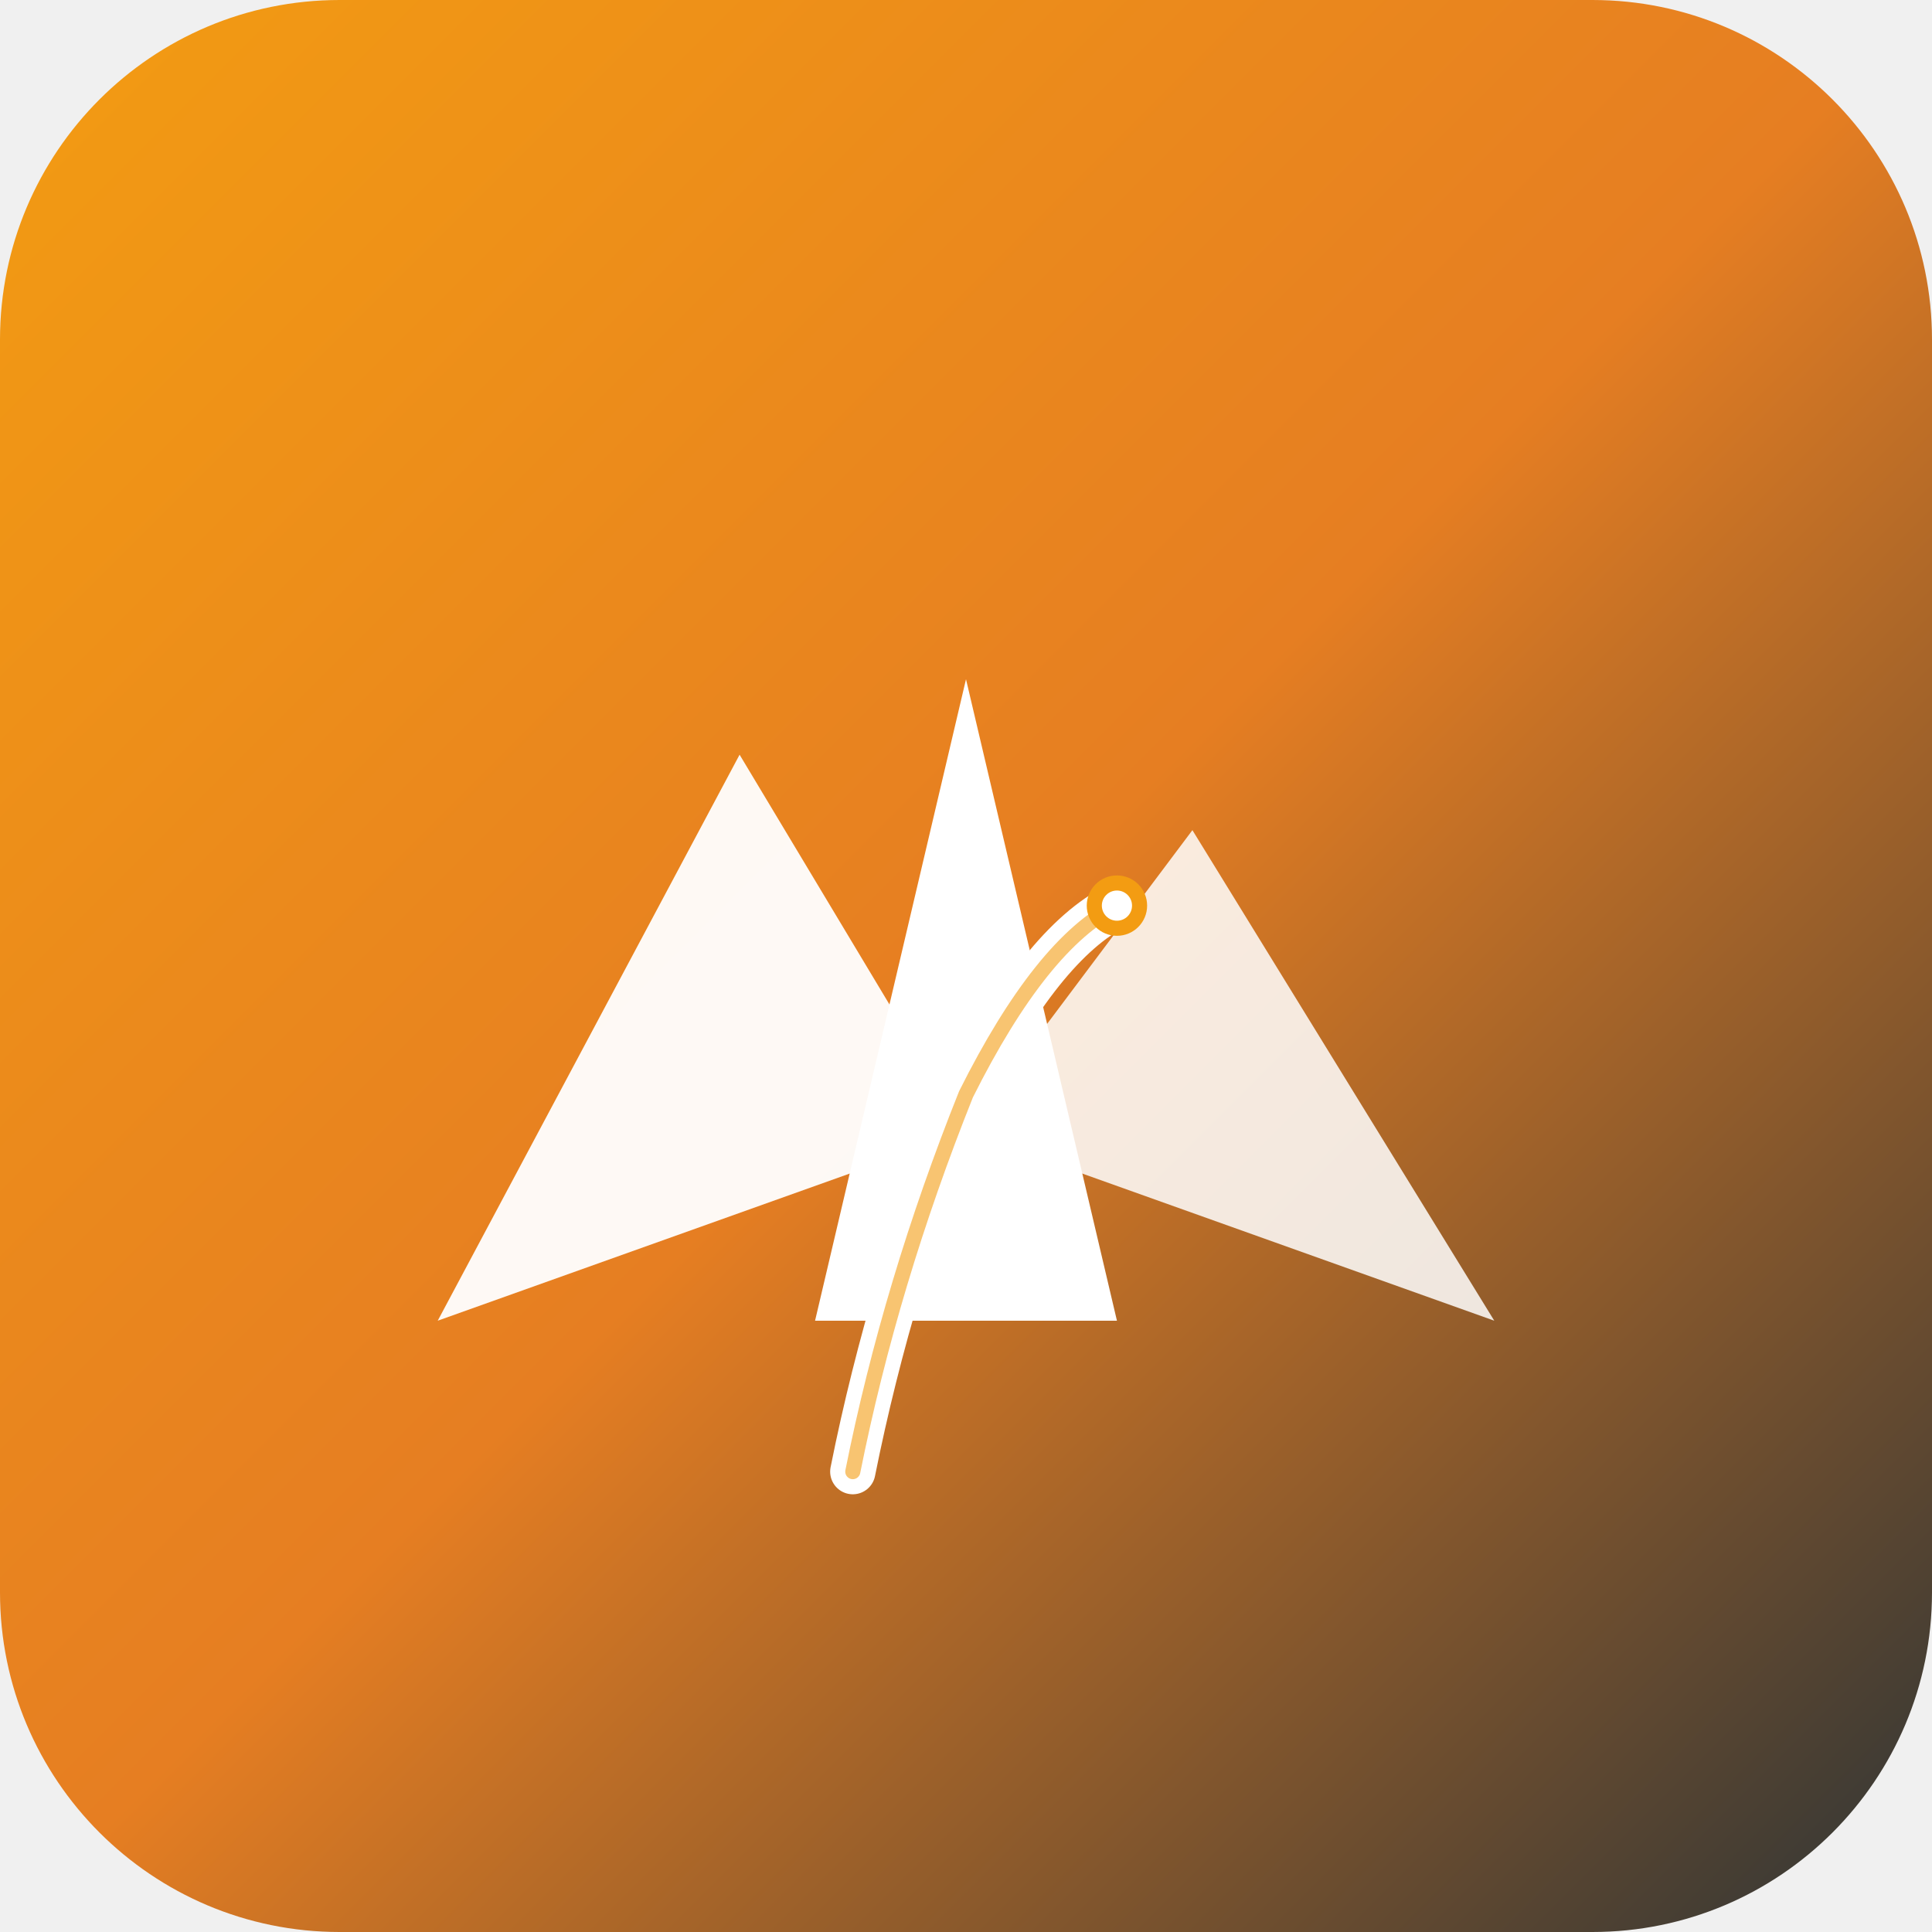
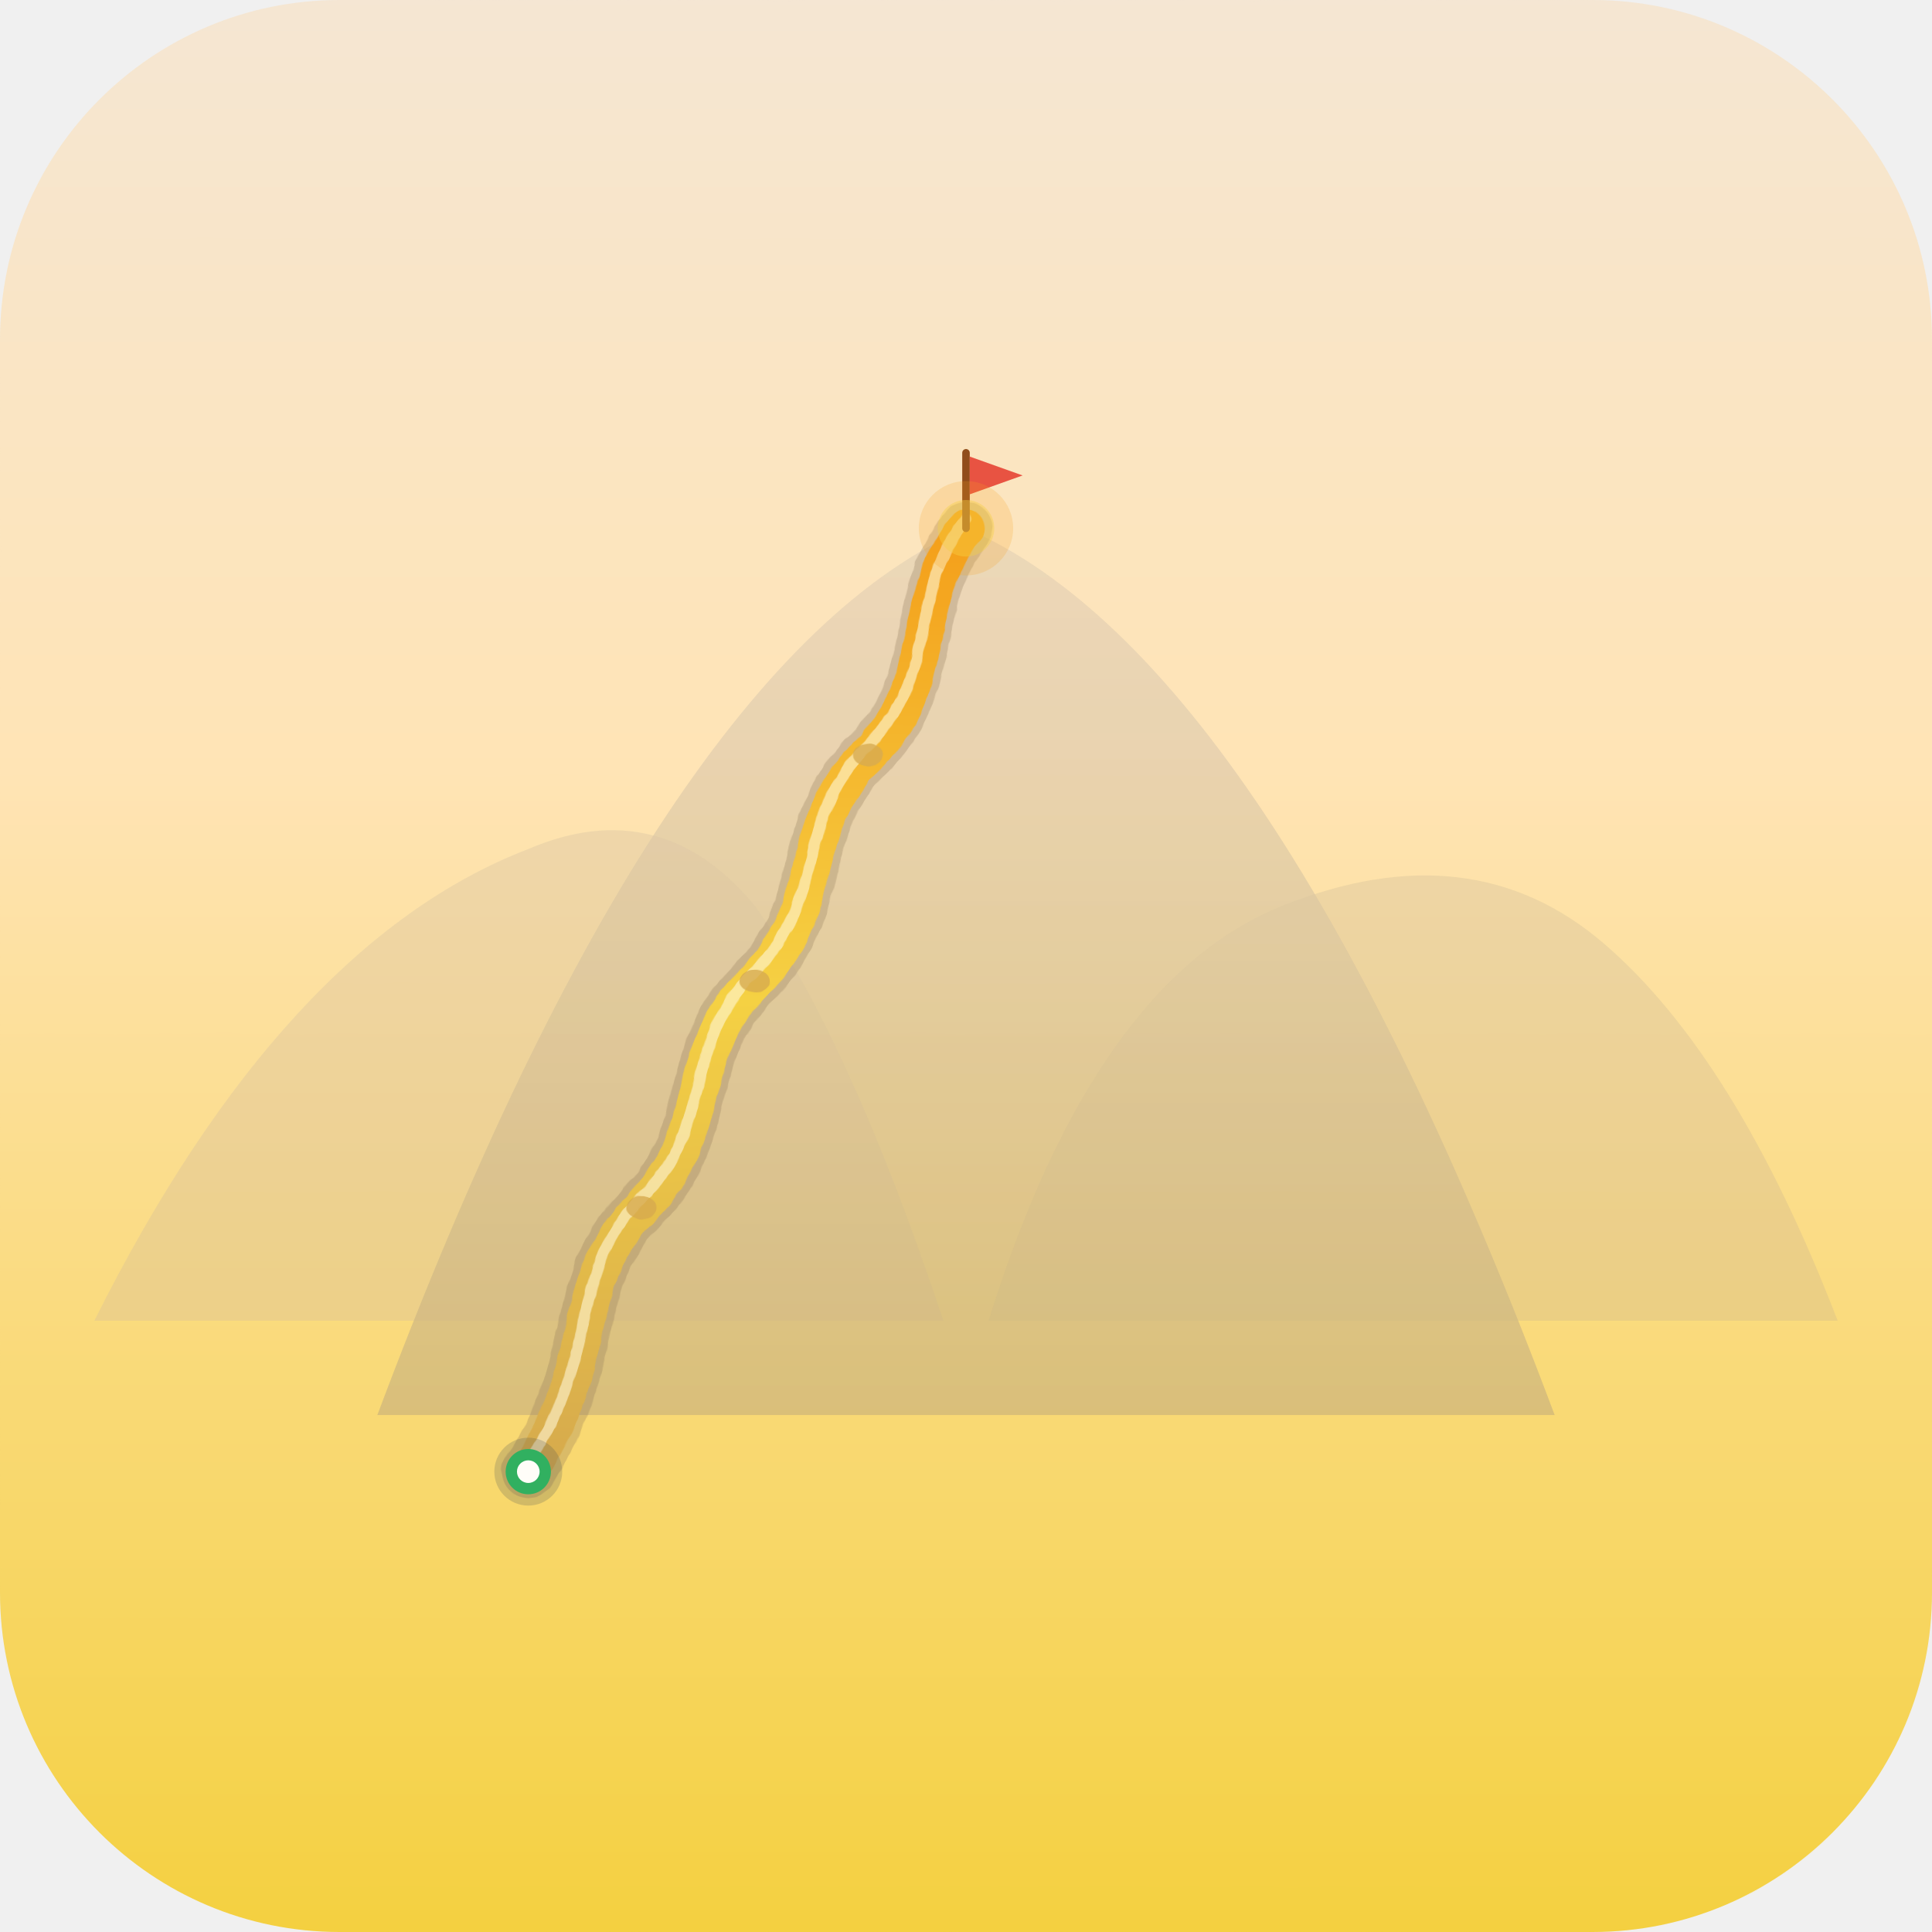
<svg xmlns="http://www.w3.org/2000/svg" viewBox="0 0 1024 1024">
  <defs>
-     <linearGradient id="mainGrad" x1="0%" y1="0%" x2="100%" y2="100%" gradientUnits="userSpaceOnUse">
-       <stop offset="0%" stop-color="#F39C12" />
-       <stop offset="50%" stop-color="#E67E22" />
-       <stop offset="100%" stop-color="#2D3436" />
+     <linearGradient id="skyGrad" x1="0%" y1="0%" x2="0%" y2="100%">
+       <stop offset="0%" stop-color="#F5E6D3" />
+       <stop offset="40%" stop-color="#FFE4B5" />
+       <stop offset="100%" stop-color="#F4D03F" />
    </linearGradient>
+     <linearGradient id="mountainGrad" x1="0%" y1="0%" x2="0%" y2="100%">
+       <stop offset="0%" stop-color="#D4C4B0" />
+       <stop offset="100%" stop-color="#A89880" />
+     </linearGradient>
+     <linearGradient id="pathGrad" x1="0%" y1="100%" x2="0%" y2="0%">
+       <stop offset="0%" stop-color="#D4A84B" />
+       <stop offset="50%" stop-color="#F4D03F" />
+       <stop offset="100%" stop-color="#F39C12" />
+     </linearGradient>
+     <filter id="roughPaper">
+       <feTurbulence type="fractalNoise" baseFrequency="0.04" numOctaves="5" result="noise" />
+       <feDisplacementMap in="SourceGraphic" in2="noise" scale="2" />
+     </filter>
+     <filter id="brushStroke">
+       <feTurbulence type="fractalNoise" baseFrequency="0.1" numOctaves="3" result="noise" />
+       <feDisplacementMap in="SourceGraphic" in2="noise" scale="1.5" />
+     </filter>
  </defs>
-   <rect width="1024" height="1024" rx="180" ry="180" fill="url(#mainGrad)" />
-   <g transform="translate(512, 580)" fill="#FFFFFF">
-     <polygon points="-280,120 -120,-180 0,20" opacity="0.95" />
-     <polygon points="0,20 120,-140 280,120" opacity="0.85" />
-     <polygon points="-80,120 0,-220 80,120" opacity="1" />
+   <rect width="1024" height="1024" rx="180" ry="180" fill="url(#skyGrad)" />
+   <g opacity="0.6">
+     <path d="M50,700               Q150,500 280,450               Q350,420 400,480              Q450,550 500,700              Z" fill="#C9B8A0" opacity="0.5" />
+     <path d="M524,700              Q580,520 680,480              Q780,440 850,500              Q920,560 974,700              Z" fill="#B8A890" opacity="0.4" />
+     <path d="M200,750              Q350,350 512,280              Q674,350 824,750              Z" fill="url(#mountainGrad)" opacity="0.7" />
  </g>
-   <g transform="translate(512, 580)" fill="none" stroke="#FFFFFF" stroke-width="24" stroke-linecap="round">
-     <path d="M-60,200 Q-40,100 0,0 Q40,-80 80,-100" />
-     <path d="M-60,200 Q-40,100 0,0 Q40,-80 80,-100" stroke="#F39C12" stroke-width="8" opacity="0.6" />
+   <g filter="url(#brushStroke)">
+     <path d="M280,780              C320,720 300,680 340,640              C380,600 360,560 400,520              C440,480 420,440 460,400              C500,360 480,320 512,280" fill="none" stroke="#8B7355" stroke-width="28" stroke-linecap="round" stroke-linejoin="round" opacity="0.3" />
+     <path d="M280,780              C320,720 300,680 340,640              C380,600 360,560 400,520              C440,480 420,440 460,400              C500,360 480,320 512,280" fill="none" stroke="url(#pathGrad)" stroke-width="20" stroke-linecap="round" stroke-linejoin="round" />
+     <path d="M280,775              C320,715 300,675 340,635              C380,595 360,555 400,515              C440,475 420,435 460,395              C500,355 480,315 512,275" fill="none" stroke="#FFF8DC" stroke-width="6" stroke-linecap="round" stroke-linejoin="round" opacity="0.6" />
+     <ellipse cx="340" cy="640" rx="8" ry="6" fill="#D4A84B" opacity="0.8" />
+     <ellipse cx="400" cy="520" rx="8" ry="6" fill="#D4A84B" opacity="0.8" />
+     <ellipse cx="460" cy="400" rx="8" ry="6" fill="#D4A84B" opacity="0.8" />
  </g>
-   <circle cx="592" cy="480" r="16" fill="#F39C12" />
-   <circle cx="592" cy="480" r="8" fill="#FFFFFF" />
+   <g transform="translate(512, 280)">
+     <line x1="0" y1="0" x2="0" y2="-40" stroke="#8B4513" stroke-width="4" stroke-linecap="round" />
+     <path d="M2,-38 L30,-28 L2,-18 Z" fill="#E74C3C" />
+     <circle cx="0" cy="0" r="25" fill="#F39C12" opacity="0.2" />
+     <circle cx="0" cy="0" r="15" fill="#F4D03F" opacity="0.4" />
+   </g>
+   <g transform="translate(280, 780)">
+     <circle cx="0" cy="0" r="18" fill="#2C3E50" opacity="0.2" />
+     <circle cx="0" cy="0" r="12" fill="#27AE60" />
+     <circle cx="0" cy="0" r="6" fill="#FFF" />
+   </g>
+   <rect width="1024" height="1024" rx="180" ry="180" fill="url(#skyGrad)" opacity="0.05" filter="url(#roughPaper)" />
</svg>
